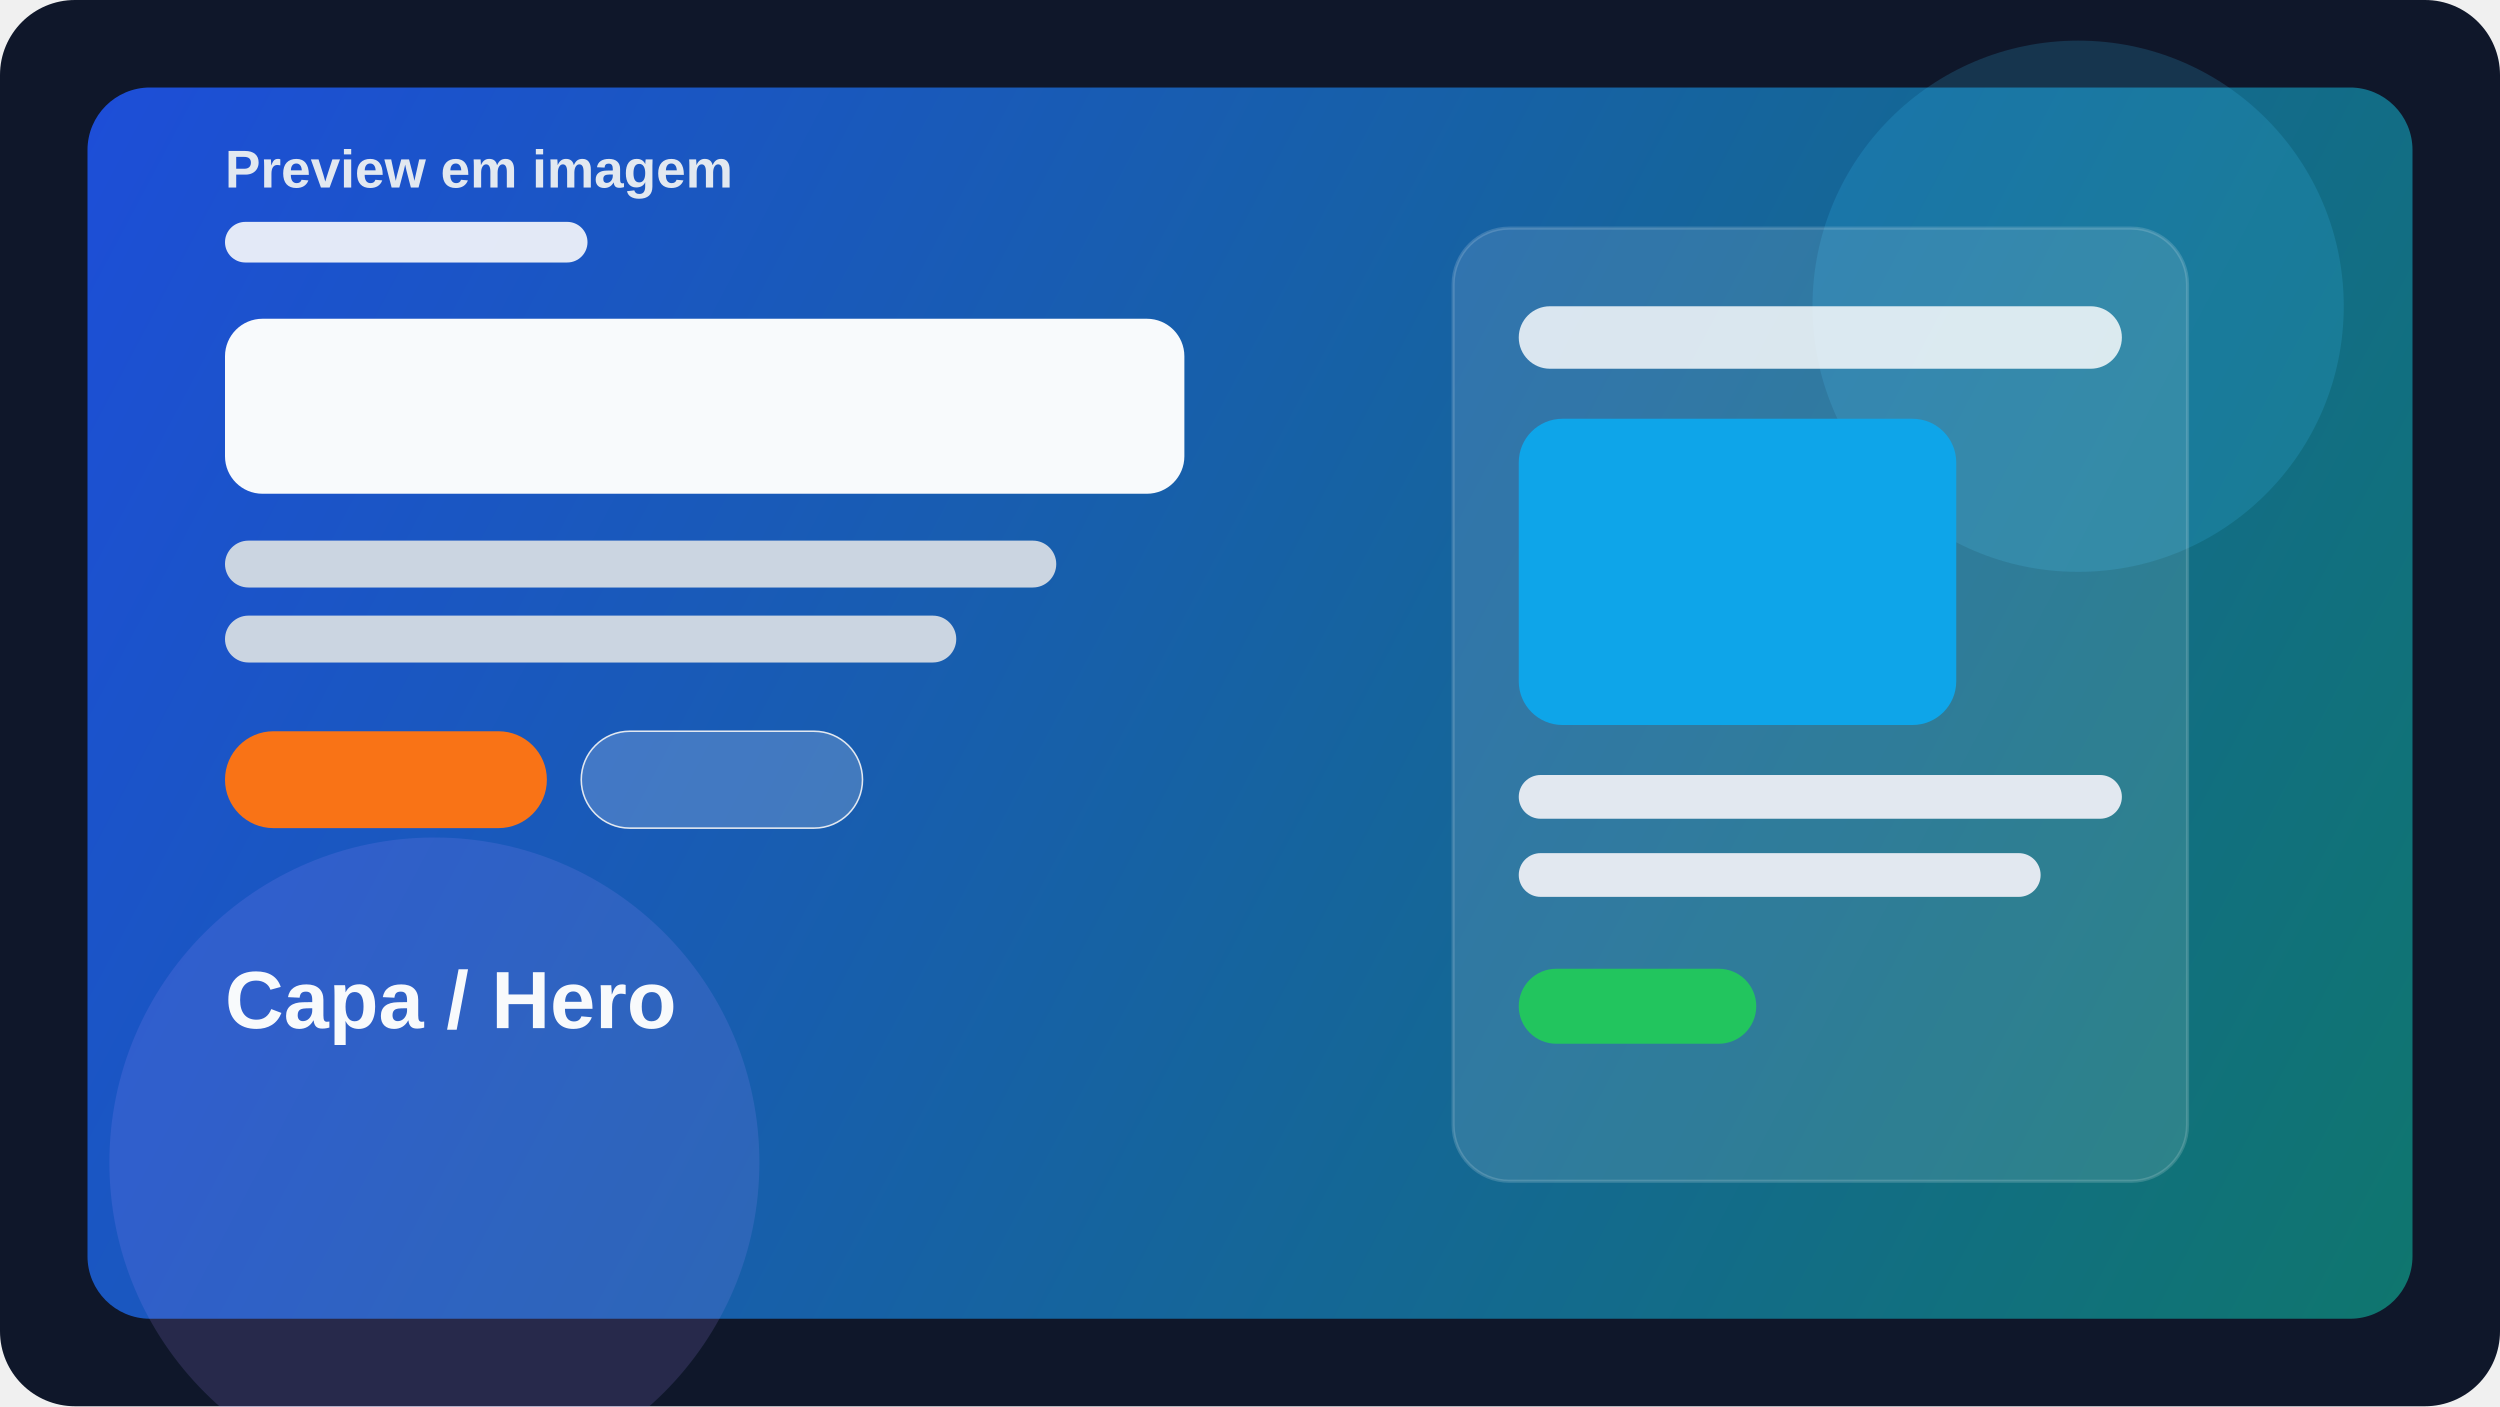
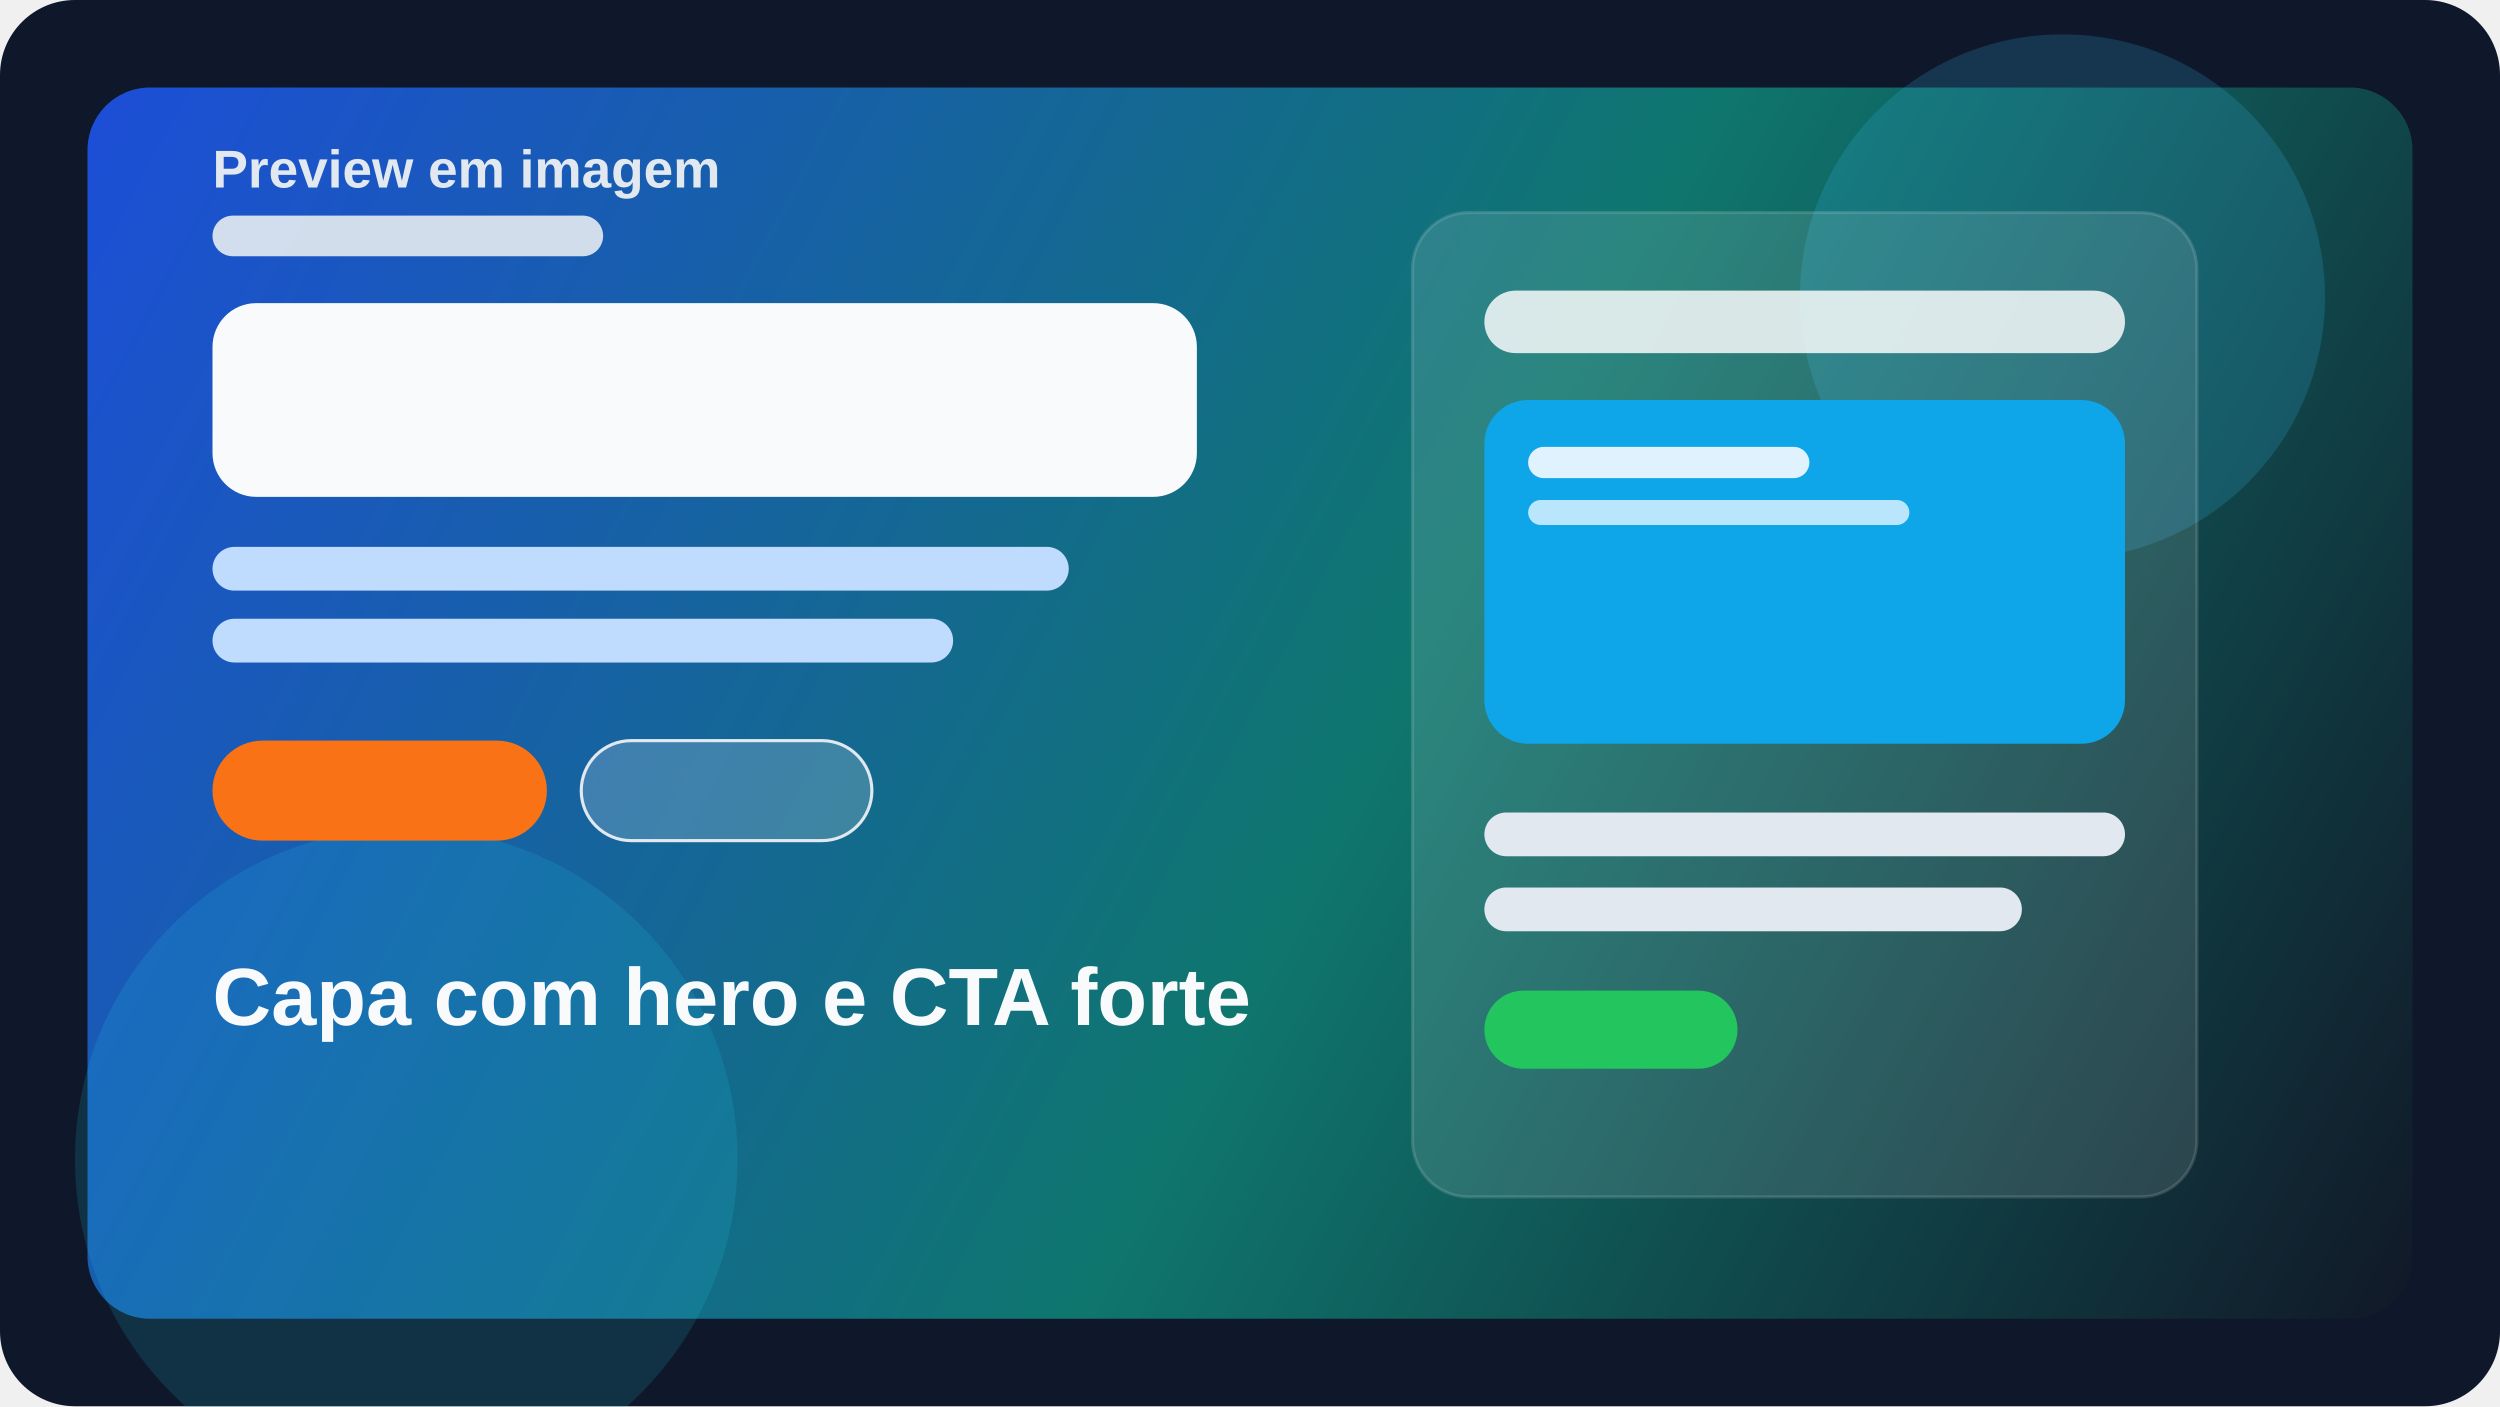
<svg xmlns="http://www.w3.org/2000/svg" width="1600" height="900" viewBox="0 0 1600 900" fill="none">
  <rect width="1600" height="900" rx="48" fill="#0F172A" />
-   <rect x="56" y="56" width="1488" height="788" rx="40" fill="url(#bg)" />
-   <circle cx="1330" cy="196" r="170" fill="#38BDF8" fill-opacity="0.18" />
-   <circle cx="278" cy="744" r="208" fill="#A78BFA" fill-opacity="0.16" />
-   <rect x="144" y="142" width="232" height="26" rx="13" fill="#F8FAFC" fill-opacity="0.9" />
-   <rect x="144" y="204" width="614" height="112" rx="24" fill="#F8FAFC" />
-   <rect x="144" y="346" width="532" height="30" rx="15" fill="#CBD5E1" />
-   <rect x="144" y="394" width="468" height="30" rx="15" fill="#CBD5E1" />
-   <rect x="144" y="468" width="206" height="62" rx="31" fill="#F97316" />
-   <rect x="372" y="468" width="180" height="62" rx="31" fill="#FFFFFF" fill-opacity="0.18" stroke="#E2E8F0" />
-   <rect x="930" y="146" width="470" height="610" rx="36" fill="#FFFFFF" fill-opacity="0.12" stroke="#FFFFFF" stroke-opacity="0.16" stroke-width="2" />
-   <rect x="972" y="196" width="386" height="40" rx="20" fill="#FFFFFF" fill-opacity="0.82" />
-   <rect x="972" y="268" width="280" height="196" rx="28" fill="#0EA5E9" />
-   <rect x="972" y="496" width="386" height="28" rx="14" fill="#E2E8F0" />
-   <rect x="972" y="546" width="334" height="28" rx="14" fill="#E2E8F0" />
-   <rect x="972" y="620" width="152" height="48" rx="24" fill="#22C55E" />
-   <text x="144" y="120" fill="#E2E8F0" font-family="Arial, sans-serif" font-size="34" font-weight="700">Preview em imagem</text>
-   <text x="144" y="658" fill="#F8FAFC" font-family="Arial, sans-serif" font-size="52" font-weight="700">Capa / Hero</text>
+   <rect x="56" y="56" width="1488" height="788" rx="40" fill="url(#heroBg)" />
+   <circle cx="1320" cy="190" r="168" fill="#38BDF8" fill-opacity="0.18" />
+   <circle cx="260" cy="742" r="212" fill="#22D3EE" fill-opacity="0.14" />
+   <rect x="136" y="138" width="250" height="26" rx="13" fill="#E2E8F0" fill-opacity="0.92" />
+   <rect x="136" y="194" width="630" height="124" rx="28" fill="#F8FAFC" />
+   <rect x="136" y="350" width="548" height="28" rx="14" fill="#BFDBFE" />
+   <rect x="136" y="396" width="474" height="28" rx="14" fill="#BFDBFE" />
+   <rect x="136" y="474" width="214" height="64" rx="32" fill="#F97316" />
+   <rect x="372" y="474" width="186" height="64" rx="32" fill="#FFFFFF" fill-opacity="0.18" stroke="#E2E8F0" stroke-width="2" />
+   <rect x="904" y="136" width="502" height="630" rx="36" fill="#FFFFFF" fill-opacity="0.12" stroke="#FFFFFF" stroke-opacity="0.14" stroke-width="2" />
+   <rect x="950" y="186" width="410" height="40" rx="20" fill="#FFFFFF" fill-opacity="0.82" />
+   <rect x="950" y="256" width="410" height="220" rx="28" fill="#0EA5E9" />
+   <rect x="978" y="286" width="180" height="20" rx="10" fill="#E0F2FE" />
+   <rect x="978" y="320" width="244" height="16" rx="8" fill="#BAE6FD" />
+   <rect x="950" y="520" width="410" height="28" rx="14" fill="#E2E8F0" />
+   <rect x="950" y="568" width="344" height="28" rx="14" fill="#E2E8F0" />
+   <rect x="950" y="634" width="162" height="50" rx="25" fill="#22C55E" />
+   <text x="136" y="120" fill="#E2E8F0" font-family="Arial, sans-serif" font-size="34" font-weight="700">Preview em imagem</text>
+   <text x="136" y="656" fill="#F8FAFC" font-family="Arial, sans-serif" font-size="52" font-weight="700">Capa com hero e CTA forte</text>
  <defs>
-     <linearGradient id="bg" x1="56" y1="56" x2="1544" y2="844" gradientUnits="userSpaceOnUse">
+     <linearGradient id="heroBg" x1="56" y1="56" x2="1544" y2="844" gradientUnits="userSpaceOnUse">
      <stop stop-color="#1D4ED8" />
-       <stop offset="1" stop-color="#0F766E" />
+       <stop offset="0.55" stop-color="#0F766E" />
+       <stop offset="1" stop-color="#111827" />
    </linearGradient>
  </defs>
</svg>
